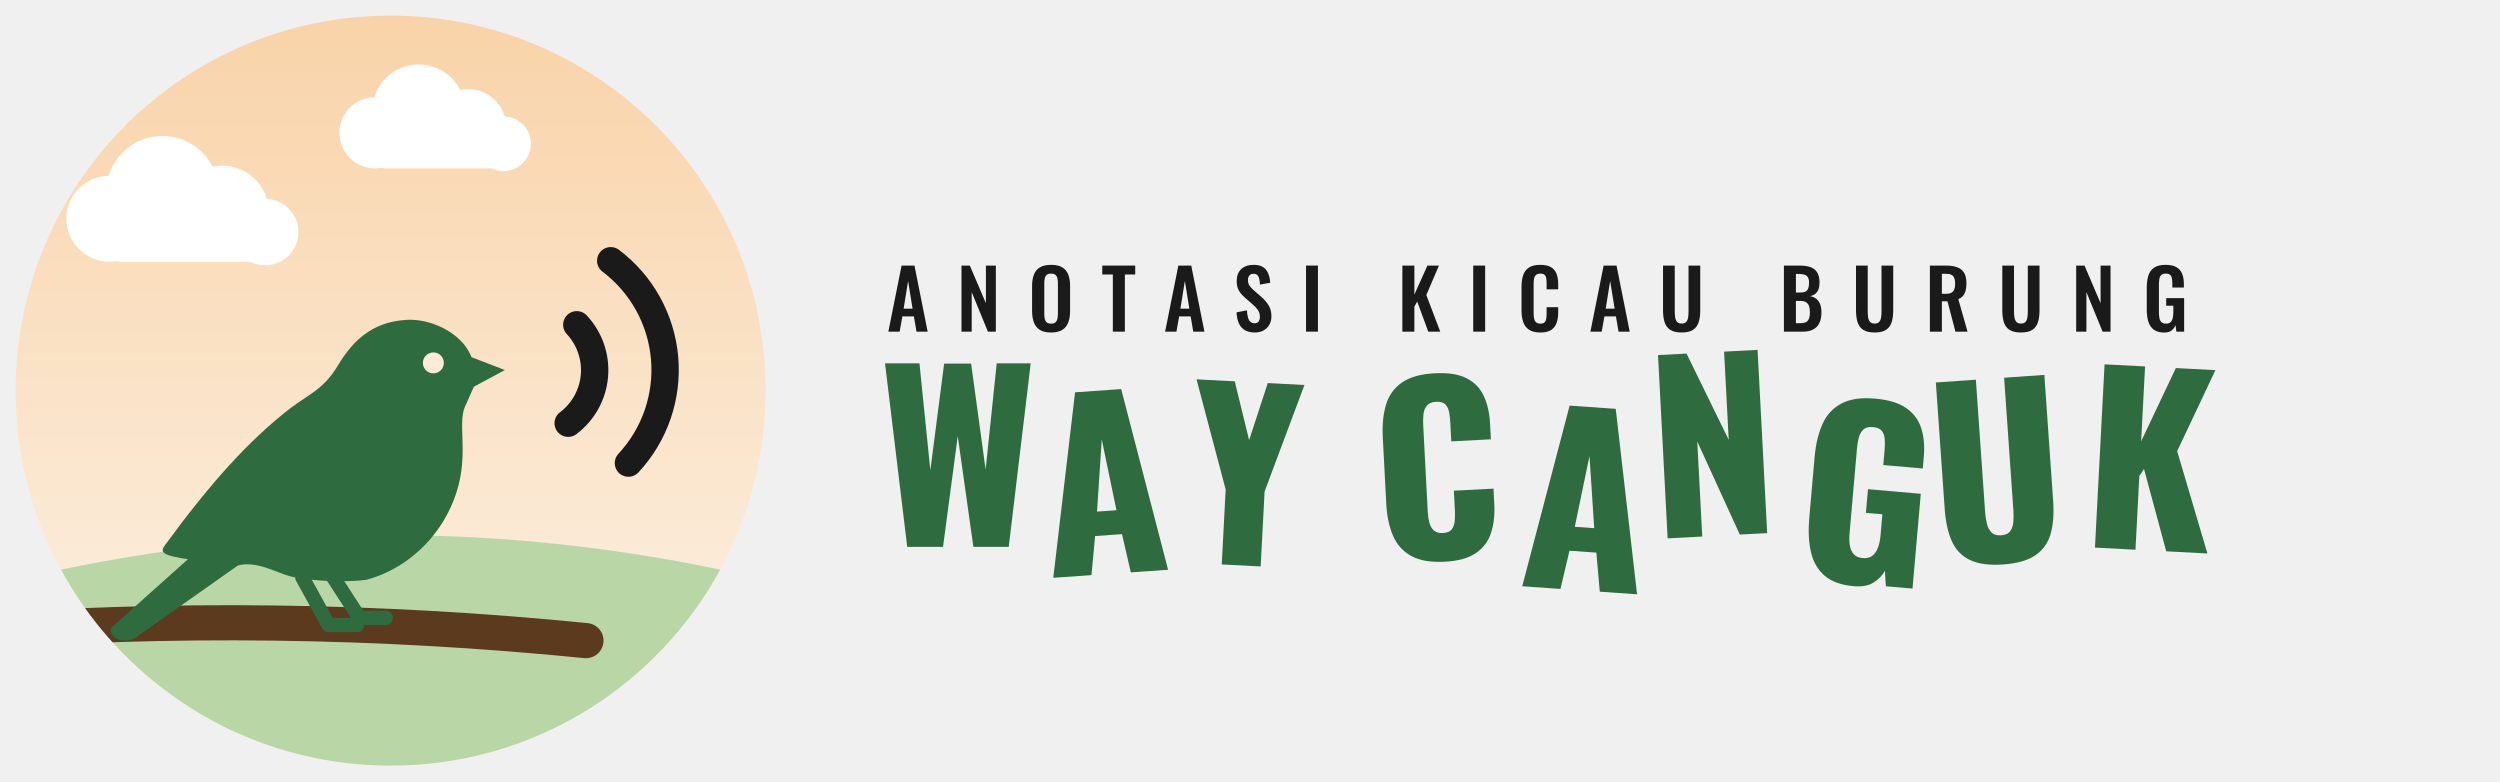
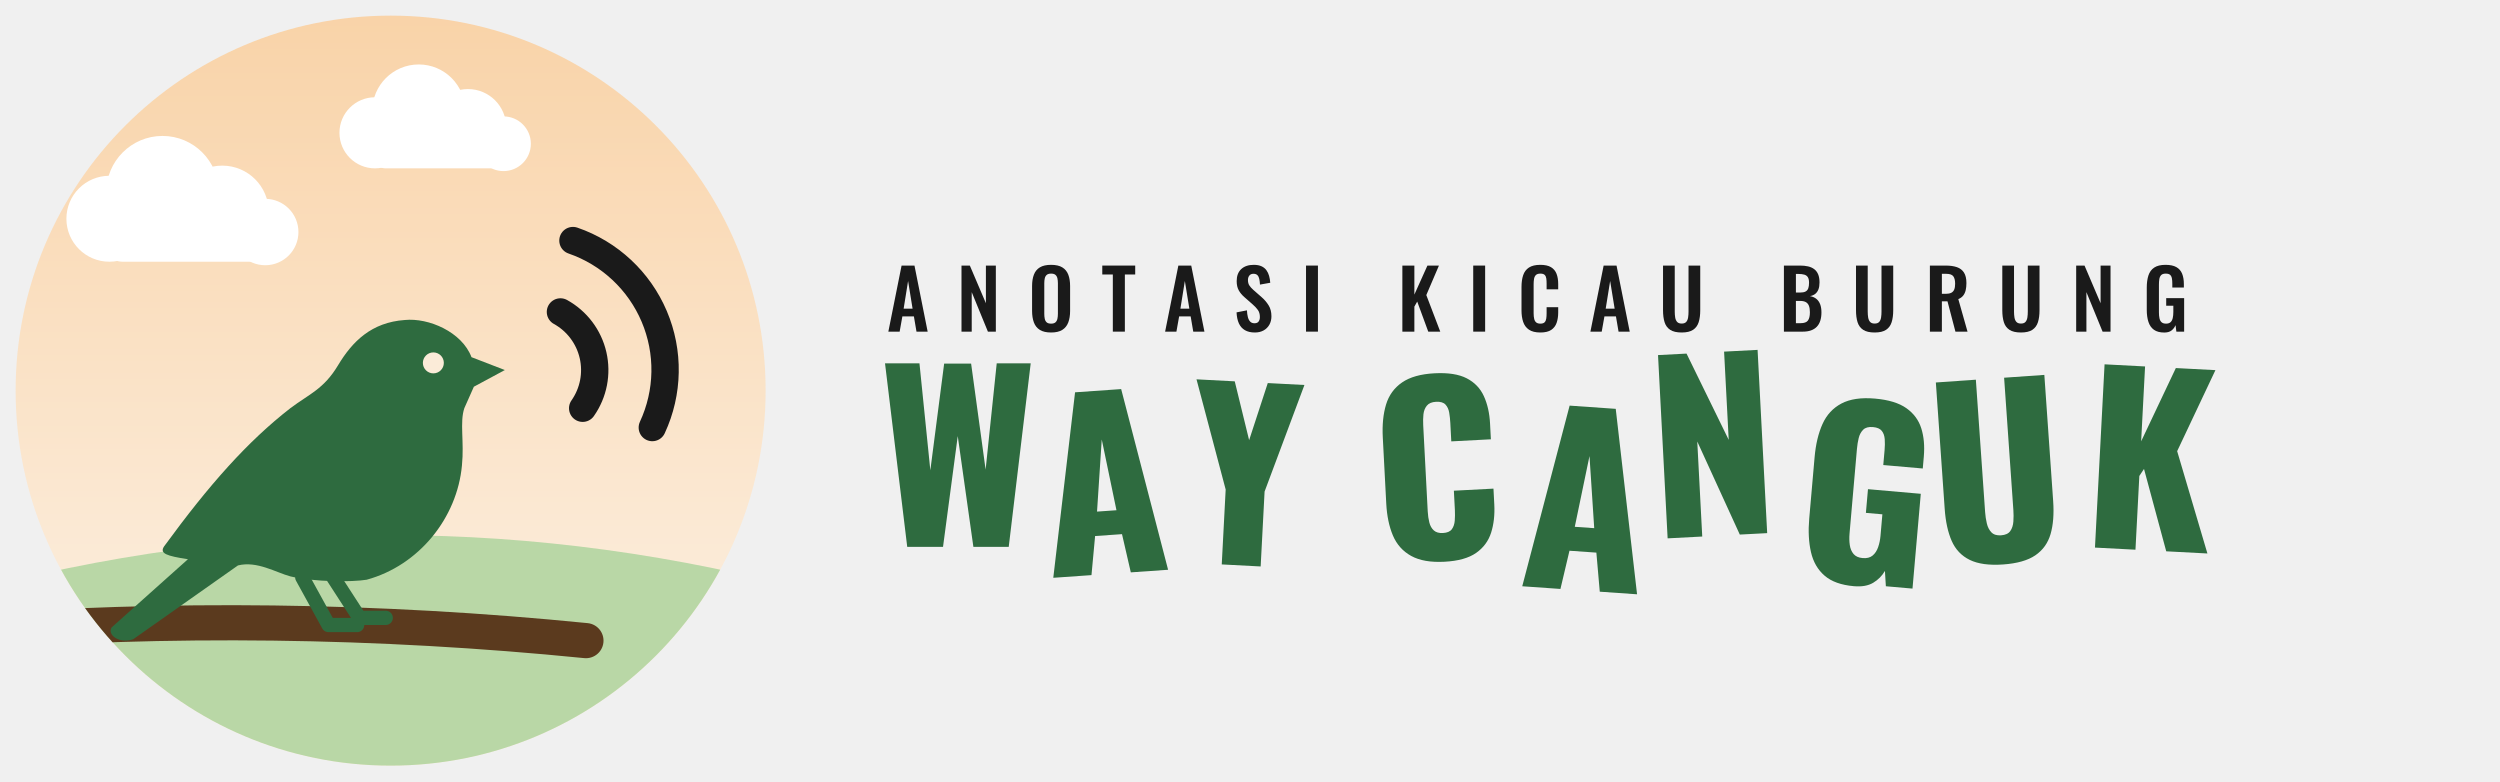
<svg xmlns="http://www.w3.org/2000/svg" viewBox="0 0 640 200">
  <defs>
    <clipPath id="c">
      <circle cx="100" cy="100" r="96" />
    </clipPath>
    <linearGradient id="sky" x1="0" y1="0" x2="0" y2="1">
      <stop offset="0" stop-color="#F9D3A8" />
      <stop offset="0.75" stop-color="#FBEBD8" />
    </linearGradient>
  </defs>
  <g clip-path="url(#c)">
    <circle cx="100" cy="100" r="96" fill="url(#sky)" />
    <path d="M-10 152 Q100 122 210 152 L210 210 L-10 210 Z" fill="#B9D7A6" />
    <circle cx="28.0" cy="56.0" r="11.0" fill="#FFFFFF" />
    <circle cx="41.6" cy="49.2" r="14.4" fill="#FFFFFF" />
    <circle cx="56.9" cy="54.3" r="11.9" fill="#FFFFFF" />
    <circle cx="67.9" cy="59.4" r="8.5" fill="#FFFFFF" />
    <rect x="26.3" y="56.0" width="42.5" height="11.0" rx="5.1" fill="#FFFFFF" />
    <circle cx="96.0" cy="34.0" r="9.1" fill="#FFFFFF" />
    <circle cx="107.2" cy="28.4" r="11.9" fill="#FFFFFF" />
    <circle cx="119.8" cy="32.6" r="9.8" fill="#FFFFFF" />
    <circle cx="128.9" cy="36.8" r="7.0" fill="#FFFFFF" />
    <rect x="94.6" y="34.0" width="35.0" height="9.1" rx="4.2" fill="#FFFFFF" />
    <path d="M-10 162 Q70 156 150 164" stroke="#5B3A1E" stroke-width="9" fill="none" stroke-linecap="round" />
    <g transform="translate(78 117.91) scale(1.22) translate(-50 -45)">
      <path d="M92 26 L85 23.3 C83 18 76 15 71 15.5 C64 16 60 20 57 25 C54 30 51 31 47 34 C38 41 30 50 20.5 63 C19.5 64.5 21 65 25.5 65.7 L9.5 80 C8.5 81.5 11 83.5 14 82.5 L36 67 C40 66 44 68.5 47 69.3 C52 70.5 60 70.5 63 70 C74 67 82 57 83 46 C83.5 41 82.5 37 83.5 34 L85.5 29.5 Z" fill="#2E6B3F" />
      <circle cx="77" cy="24.5" r="2.2" fill="#FBEBD8" />
      <path d="M49.5 69.5 L55 79.5 L61 79.5 M56 69.5 L61.5 78 L67 78" stroke="#2E6B3F" stroke-width="3" stroke-linecap="round" stroke-linejoin="round" fill="none" />
    </g>
-     <g transform="rotate(5 135.2 94.7)">
+     <g transform="rotate(-13 135.2 94.7)">
      <path d="M146.6 82.1 A17 17 0 0 1 146.6 107.4" stroke="#1A1A1A" stroke-width="7" fill="none" stroke-linecap="round" />
    </g>
-     <g transform="rotate(-5 135.2 94.7)">
+     <g transform="rotate(-23 135.2 94.7)">
      <path d="M158.7 68.7 A35 35 0 0 1 158.7 120.7" stroke="#1A1A1A" stroke-width="7" fill="none" stroke-linecap="round" />
    </g>
  </g>
  <style>@media (prefers-color-scheme: dark){.sub path{fill:#E7E5E4}.big path{fill:#93BF7E}}</style>
  <g class="sub">
    <path d="M227.418 84.9 230.805 67.987H234.105L237.48 84.9H234.621L233.956 80.996H231.006L230.31 84.9ZM231.33 79.025H233.621L232.471 71.931Z" fill="#1A1A1A" />
    <path d="M246.142 84.9V67.987H248.278L252.391 77.626V67.987H254.936V84.9H252.904L248.761 74.787V84.9Z" fill="#1A1A1A" />
    <path d="M269.074 85.12Q267.264 85.12 266.198 84.452Q265.132 83.784 264.672 82.536Q264.212 81.288 264.212 79.586V73.24Q264.212 71.527 264.677 70.31Q265.142 69.093 266.203 68.446Q267.264 67.798 269.074 67.798Q270.894 67.798 271.955 68.451Q273.017 69.103 273.482 70.315Q273.947 71.527 273.947 73.24V79.596Q273.947 81.288 273.482 82.531Q273.017 83.774 271.955 84.447Q270.894 85.12 269.074 85.12ZM269.074 82.852Q269.83 82.852 270.203 82.515Q270.575 82.177 270.699 81.601Q270.823 81.026 270.823 80.323V72.534Q270.823 71.82 270.699 71.26Q270.575 70.7 270.203 70.373Q269.83 70.045 269.074 70.045Q268.339 70.045 267.961 70.373Q267.584 70.7 267.46 71.26Q267.336 71.82 267.336 72.534V80.323Q267.336 81.026 267.454 81.601Q267.573 82.177 267.945 82.515Q268.317 82.852 269.074 82.852Z" fill="#1A1A1A" />
    <path d="M284.883 84.9V70.269H282.184V67.987H290.613V70.269H287.965V84.9Z" fill="#1A1A1A" />
    <path d="M298.271 84.9 301.658 67.987H304.957L308.333 84.9H305.473L304.809 80.996H301.859L301.163 84.9ZM302.183 79.025H304.474L303.323 71.931Z" fill="#1A1A1A" />
    <path d="M321.242 85.12Q319.716 85.12 318.696 84.526Q317.677 83.932 317.154 82.788Q316.632 81.643 316.559 79.966L319.218 79.446Q319.259 80.44 319.457 81.189Q319.654 81.938 320.064 82.347Q320.473 82.755 321.145 82.755Q321.891 82.755 322.21 82.303Q322.529 81.851 322.529 81.16Q322.529 80.065 322.018 79.355Q321.507 78.645 320.681 77.924L318.553 76.054Q317.653 75.28 317.121 74.328Q316.59 73.375 316.59 71.972Q316.59 69.963 317.762 68.88Q318.935 67.798 320.956 67.798Q322.141 67.798 322.936 68.161Q323.73 68.525 324.199 69.17Q324.667 69.815 324.894 70.64Q325.122 71.465 325.183 72.388L322.553 72.856Q322.512 72.064 322.384 71.439Q322.255 70.815 321.909 70.452Q321.563 70.089 320.891 70.089Q320.197 70.089 319.836 70.542Q319.475 70.996 319.475 71.667Q319.475 72.526 319.833 73.075Q320.191 73.625 320.851 74.211L322.957 76.06Q323.993 76.949 324.74 78.124Q325.487 79.299 325.487 80.972Q325.487 82.192 324.954 83.133Q324.421 84.074 323.47 84.597Q322.518 85.12 321.242 85.12Z" fill="#1A1A1A" />
    <path d="M334.341 84.9V67.987H337.392V84.9Z" fill="#1A1A1A" />
    <path d="M359.006 84.9V67.987H362.077V75.414L365.421 67.987H368.368L365.135 75.538L368.706 84.9H365.634L362.807 77.203L362.077 78.497V84.9Z" fill="#1A1A1A" />
    <path d="M377.145 84.9V67.987H380.196V84.9Z" fill="#1A1A1A" />
    <path d="M394.327 85.12Q392.467 85.12 391.41 84.396Q390.354 83.671 389.93 82.402Q389.506 81.134 389.506 79.493V73.456Q389.506 71.723 389.93 70.454Q390.354 69.186 391.41 68.492Q392.467 67.798 394.327 67.798Q396.065 67.798 397.059 68.399Q398.053 69 398.476 70.096Q398.899 71.193 398.899 72.674V74.075H395.932V72.626Q395.932 71.913 395.86 71.327Q395.787 70.741 395.456 70.393Q395.125 70.045 394.337 70.045Q393.551 70.045 393.183 70.414Q392.815 70.782 392.712 71.404Q392.608 72.025 392.608 72.8V80.149Q392.608 81.056 392.758 81.657Q392.907 82.258 393.285 82.555Q393.663 82.852 394.337 82.852Q395.104 82.852 395.435 82.489Q395.767 82.126 395.849 81.514Q395.932 80.902 395.932 80.159V78.637H398.899V79.997Q398.899 81.488 398.496 82.647Q398.094 83.805 397.105 84.463Q396.116 85.12 394.327 85.12Z" fill="#1A1A1A" />
    <path d="M407.146 84.9 410.533 67.987H413.833L417.208 84.9H414.349L413.684 80.996H410.734L410.039 84.9ZM411.058 79.025H413.349L412.199 71.931Z" fill="#1A1A1A" />
    <path d="M430.504 85.12Q428.613 85.12 427.572 84.438Q426.531 83.756 426.133 82.484Q425.735 81.212 425.735 79.437V67.987H428.734V79.778Q428.734 80.573 428.848 81.277Q428.961 81.981 429.344 82.406Q429.727 82.831 430.504 82.831Q431.301 82.831 431.674 82.406Q432.046 81.981 432.155 81.277Q432.263 80.573 432.263 79.778V67.987H435.262V79.437Q435.262 81.212 434.859 82.484Q434.456 83.756 433.425 84.438Q432.395 85.12 430.504 85.12Z" fill="#1A1A1A" />
    <path d="M456.682 84.9V67.987H460.836Q461.952 67.987 462.862 68.195Q463.772 68.402 464.433 68.897Q465.094 69.392 465.446 70.228Q465.798 71.065 465.798 72.323Q465.798 73.356 465.516 74.086Q465.233 74.816 464.69 75.243Q464.147 75.671 463.344 75.807Q464.345 75.983 464.993 76.515Q465.641 77.046 465.966 77.908Q466.29 78.769 466.29 79.98Q466.29 81.184 465.991 82.109Q465.692 83.034 465.1 83.649Q464.508 84.265 463.619 84.582Q462.73 84.9 461.548 84.9ZM459.753 82.735H460.931Q462.334 82.735 462.834 82.053Q463.334 81.371 463.334 79.947Q463.334 78.936 463.09 78.297Q462.846 77.657 462.3 77.346Q461.754 77.034 460.829 77.034H459.753ZM459.753 74.894H460.807Q461.734 74.894 462.233 74.623Q462.732 74.352 462.924 73.79Q463.116 73.228 463.116 72.377Q463.116 71.466 462.821 70.982Q462.525 70.498 461.919 70.313Q461.312 70.129 460.36 70.129H459.753Z" fill="#1A1A1A" />
    <path d="M479.906 85.12Q478.015 85.12 476.974 84.438Q475.933 83.756 475.535 82.484Q475.137 81.212 475.137 79.437V67.987H478.136V79.778Q478.136 80.573 478.25 81.277Q478.364 81.981 478.746 82.406Q479.129 82.831 479.906 82.831Q480.703 82.831 481.076 82.406Q481.448 81.981 481.557 81.277Q481.665 80.573 481.665 79.778V67.987H484.665V79.437Q484.665 81.212 484.261 82.484Q483.858 83.756 482.827 84.438Q481.797 85.12 479.906 85.12Z" fill="#1A1A1A" />
    <path d="M494.051 84.9V67.987H498.101Q499.803 67.987 500.985 68.398Q502.167 68.81 502.786 69.791Q503.404 70.772 503.404 72.466Q503.404 73.479 503.217 74.289Q503.03 75.098 502.576 75.673Q502.122 76.248 501.327 76.574L503.685 84.9H500.59L498.56 77.149H497.121V84.9ZM497.121 75.22H498.095Q498.989 75.22 499.519 74.954Q500.048 74.687 500.281 74.119Q500.514 73.551 500.514 72.638Q500.514 71.36 500.047 70.73Q499.579 70.099 498.252 70.099H497.121Z" fill="#1A1A1A" />
    <path d="M517.358 85.12Q515.466 85.12 514.426 84.438Q513.385 83.756 512.987 82.484Q512.589 81.212 512.589 79.437V67.987H515.588V79.778Q515.588 80.573 515.701 81.277Q515.815 81.981 516.198 82.406Q516.581 82.831 517.358 82.831Q518.155 82.831 518.528 82.406Q518.9 81.981 519.009 81.277Q519.117 80.573 519.117 79.778V67.987H522.116V79.437Q522.116 81.212 521.713 82.484Q521.309 83.756 520.279 84.438Q519.249 85.12 517.358 85.12Z" fill="#1A1A1A" />
    <path d="M531.502 84.9V67.987H533.638L537.751 77.626V67.987H540.296V84.9H538.264L534.121 74.787V84.9Z" fill="#1A1A1A" />
    <path d="M554.066 85.13Q552.393 85.13 551.41 84.425Q550.428 83.719 550 82.409Q549.572 81.098 549.572 79.324V73.655Q549.572 71.829 549.996 70.519Q550.42 69.208 551.476 68.503Q552.533 67.798 554.383 67.798Q556.121 67.798 557.146 68.379Q558.17 68.96 558.62 70.061Q559.069 71.163 559.069 72.736V73.6H556.112V72.636Q556.112 71.82 556.004 71.245Q555.895 70.669 555.543 70.357Q555.191 70.045 554.425 70.045Q553.607 70.045 553.24 70.444Q552.872 70.844 552.779 71.491Q552.686 72.138 552.686 72.912V79.984Q552.686 80.861 552.831 81.509Q552.976 82.156 553.375 82.504Q553.774 82.852 554.509 82.852Q555.255 82.852 555.66 82.479Q556.064 82.105 556.219 81.432Q556.375 80.759 556.375 79.852V78.262H554.547V76.322H559.14V84.9H557.151L556.933 83.238Q556.598 84.059 555.921 84.595Q555.243 85.13 554.066 85.13Z" fill="#1A1A1A" />
  </g>
  <g class="big">
    <path d="M232.25 140.0 226.566 93.02H235.382L238.166 120.396L241.704 93.078H248.606L252.318 120.222L255.16 93.02H263.86L258.234 140.0H249.186L245.184 111.638L241.414 140.0Z" fill="#2E6B3F" />
    <path d="M269.641 147.915 275.216 100.43 287.019 99.605 299.033 145.86 289.487 146.527 287.233 136.743 280.347 137.224 279.419 147.231ZM280.84 130.969 285.816 130.621 282.05 112.511Z" fill="#2E6B3F" />
    <path d="M312.767 144.492 313.772 125.32 306.306 97.109 316.095 97.622 319.777 112.683 324.551 98.065 333.934 98.557 323.734 125.842 322.729 145.014Z" fill="#2E6B3F" />
    <path d="M369.775 143.809Q364.447 144.088 361.246 142.31Q358.046 140.532 356.588 137.095Q355.13 133.657 354.881 128.908L353.995 111.995Q353.74 107.13 354.83 103.559Q355.921 99.988 358.919 97.914Q361.918 95.84 367.247 95.561Q372.46 95.288 375.474 96.843Q378.489 98.398 379.866 101.404Q381.243 104.411 381.452 108.407L381.665 112.461L371.529 112.993L371.283 108.301Q371.21 106.911 370.999 105.644Q370.787 104.378 370.048 103.574Q369.309 102.771 367.629 102.859Q366.007 102.944 365.271 103.854Q364.535 104.763 364.4 106.077Q364.266 107.391 364.342 108.839L365.498 130.907Q365.58 132.471 365.909 133.76Q366.238 135.05 367.061 135.791Q367.884 136.532 369.39 136.453Q371.011 136.368 371.663 135.492Q372.314 134.615 372.417 133.274Q372.521 131.933 372.449 130.543L372.191 125.619L382.327 125.088L382.539 129.143Q382.749 133.139 381.727 136.358Q380.705 139.577 377.875 141.555Q375.046 143.532 369.775 143.809Z" fill="#2E6B3F" />
    <path d="M389.695 150.085 401.825 103.838 413.628 104.664 419.087 152.14 409.541 151.473 408.67 141.47 401.785 140.988 399.473 150.769ZM403.144 134.862 408.12 135.21 406.91 116.753Z" fill="#2E6B3F" />
    <path d="M426.913 137.818 424.454 90.902 431.752 90.52 442.551 112.605 441.367 90.016 449.94 89.567 452.398 136.482 445.39 136.85 434.5 113.027 435.775 137.353Z" fill="#2E6B3F" />
    <path d="M474.574 150.063Q469.72 149.639 467.095 147.371Q464.469 145.104 463.606 141.331Q462.742 137.559 463.162 132.763L464.537 117.047Q464.972 112.078 466.561 108.549Q468.151 105.02 471.416 103.297Q474.682 101.574 479.998 102.039Q485.198 102.494 488.022 104.488Q490.846 106.482 491.849 109.655Q492.852 112.829 492.493 116.931L492.231 119.936L482.119 119.051L482.453 115.237Q482.584 113.735 482.493 112.446Q482.402 111.158 481.748 110.314Q481.094 109.471 479.476 109.33Q477.801 109.183 476.971 110.013Q476.142 110.843 475.823 112.154Q475.505 113.465 475.378 114.91L473.483 136.577Q473.346 138.137 473.545 139.523Q473.744 140.908 474.509 141.819Q475.273 142.73 476.833 142.867Q478.451 143.008 479.394 142.218Q480.336 141.427 480.804 140.07Q481.272 138.714 481.409 137.154L481.889 131.665L477.671 131.296L478.202 125.229L491.722 126.412L489.599 150.679L482.781 150.083L482.542 146.161Q481.446 148.045 479.541 149.188Q477.636 150.331 474.574 150.063Z" fill="#2E6B3F" />
    <path d="M512.791 144.505Q507.41 144.881 504.249 143.329Q501.088 141.777 499.636 138.477Q498.185 135.177 497.841 130.259L495.579 97.916L505.82 97.2L508.191 131.105Q508.292 132.552 508.625 133.982Q508.957 135.412 509.803 136.283Q510.649 137.154 512.269 137.041Q513.947 136.924 514.634 135.945Q515.322 134.967 515.423 133.506Q515.525 132.046 515.423 130.599L513.053 96.694L523.351 95.974L525.613 128.317Q525.957 133.235 524.95 136.707Q523.942 140.178 521.057 142.153Q518.172 144.129 512.791 144.505Z" fill="#2E6B3F" />
    <path d="M536.311 140.182 538.77 93.267 549.138 93.81 548.133 112.982 557.015 94.223 567.151 94.754 557.352 115.497 565.098 141.691 554.556 141.138 548.866 120.048 547.669 121.843 546.679 140.725Z" fill="#2E6B3F" />
  </g>
</svg>
